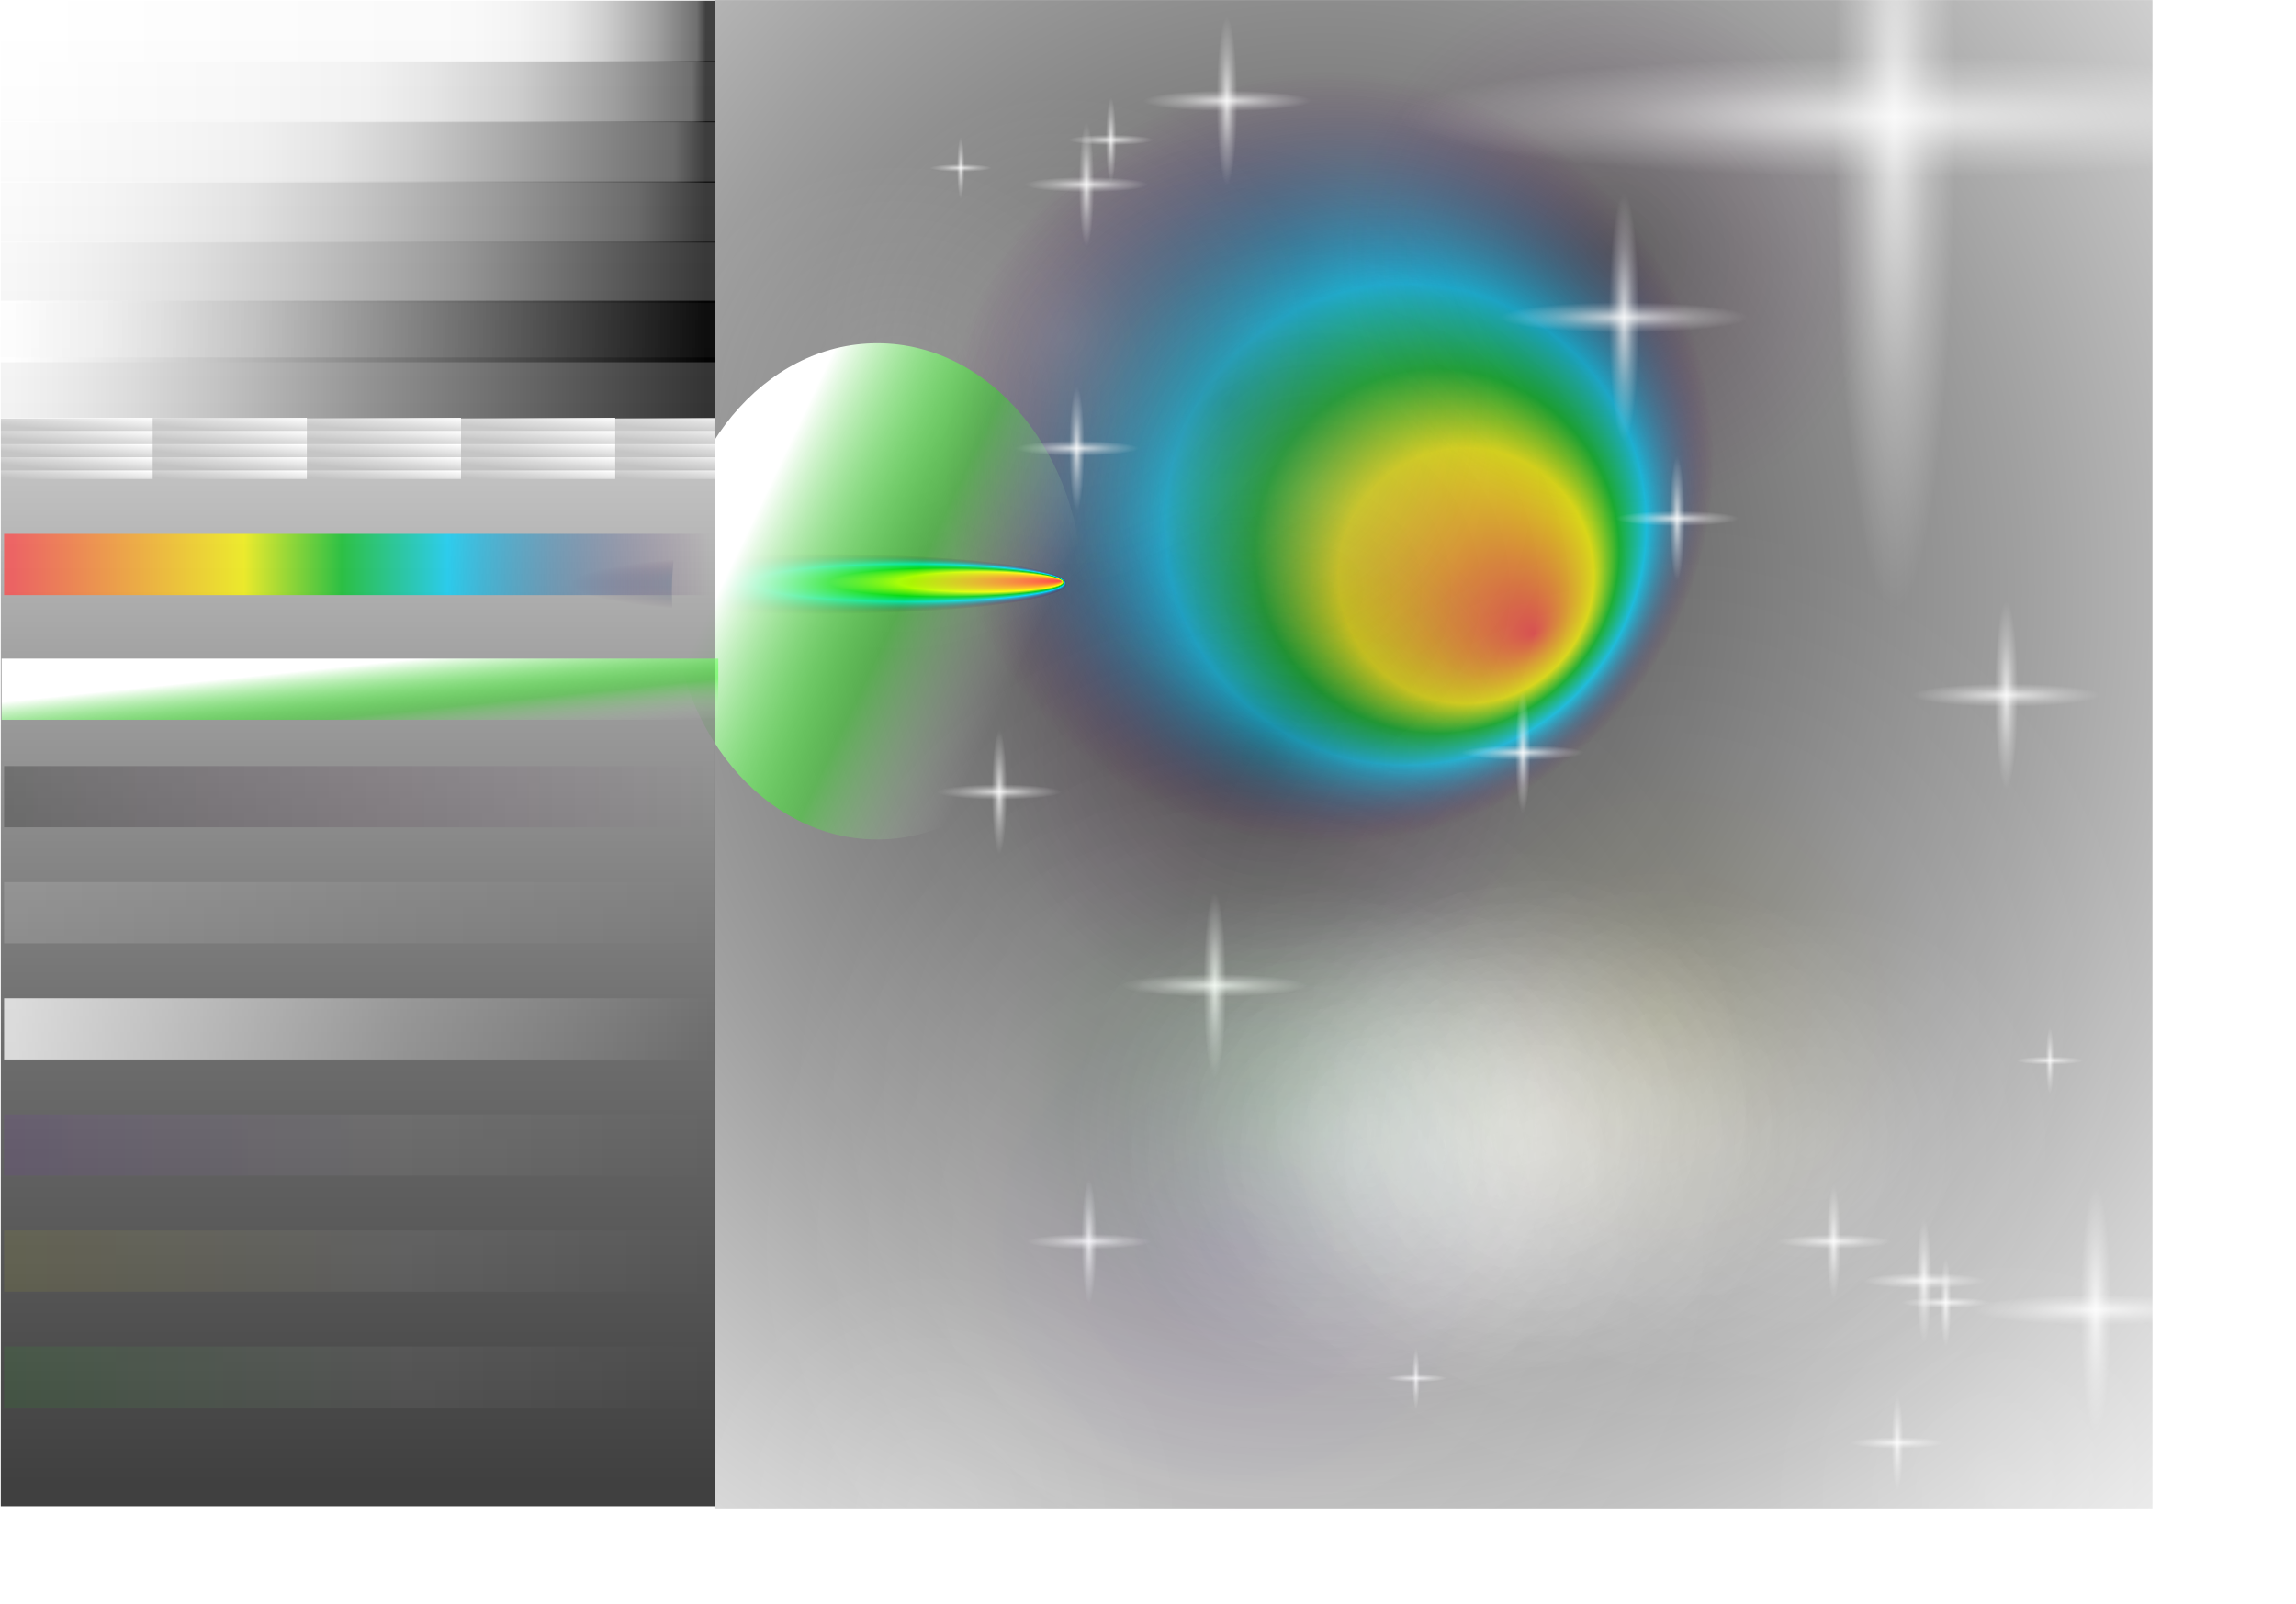
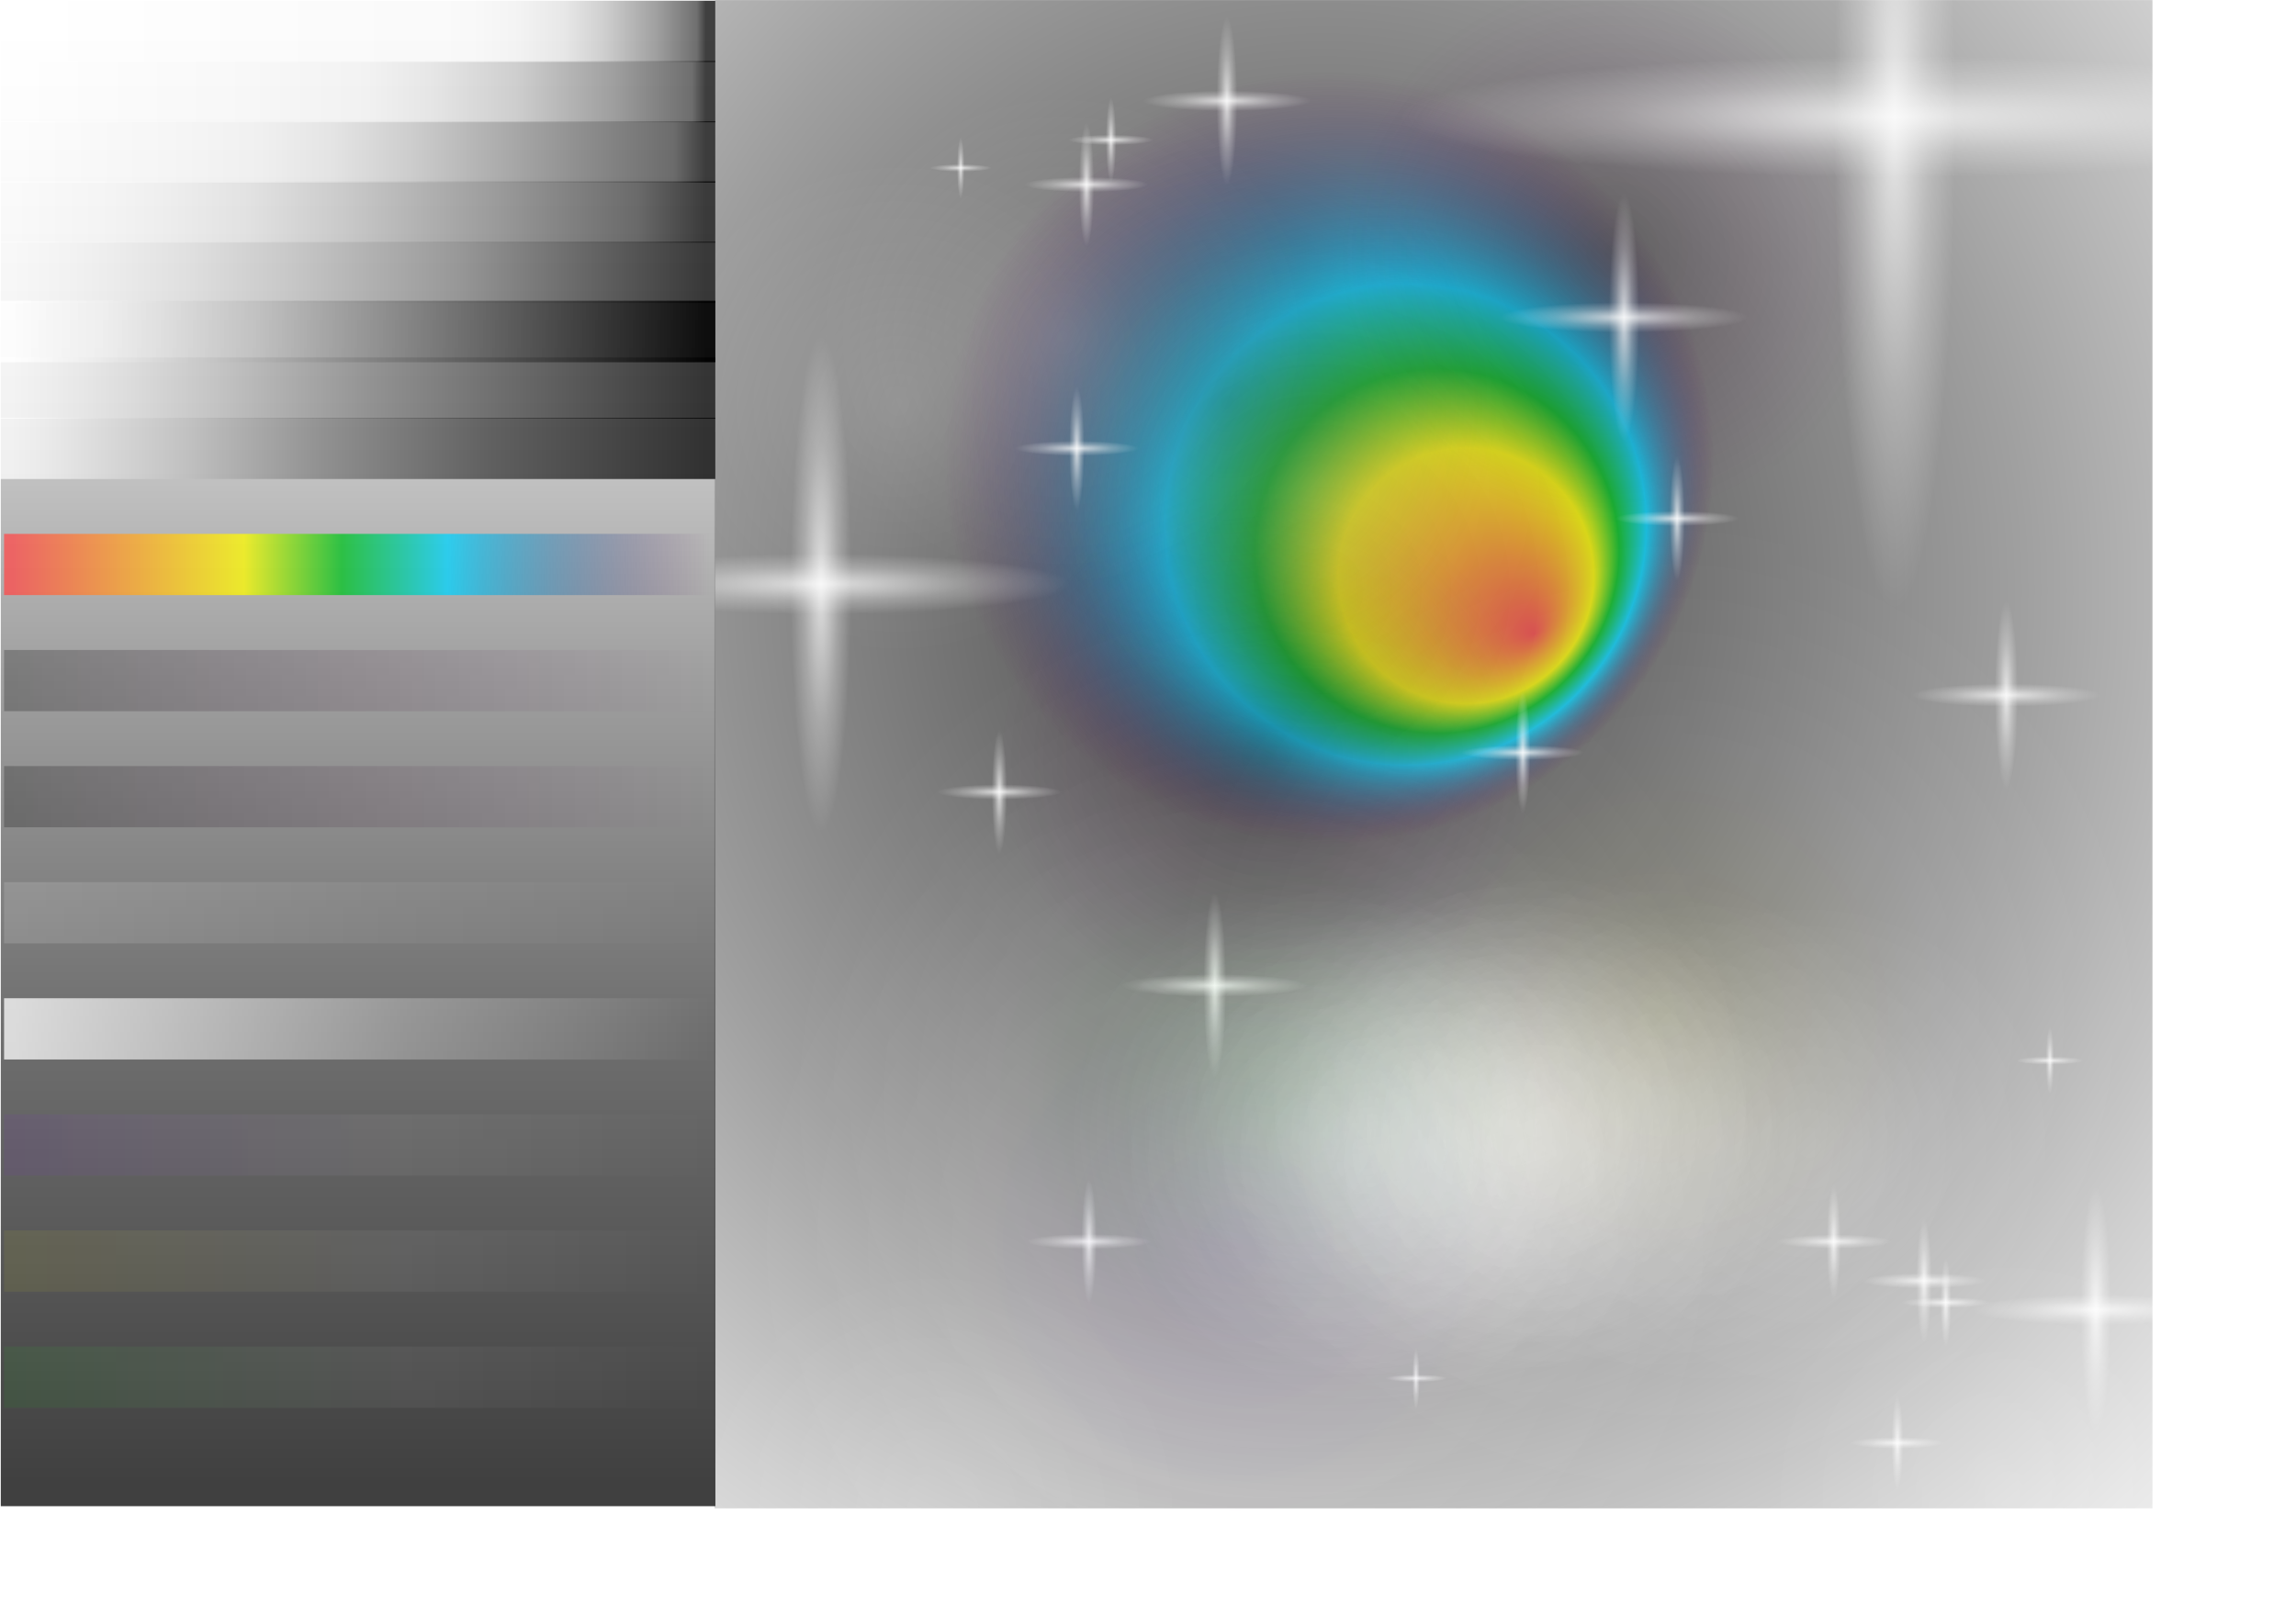
<svg xmlns="http://www.w3.org/2000/svg" xmlns:xlink="http://www.w3.org/1999/xlink" id="svg3624" width="1448.28pt" height="1011.89pt">
  <defs id="defs3626">
-     <linearGradient id="linearGradient2091">
-       <stop style="stop-color:#ffffff;stop-opacity:1;" offset="0" id="stop2092" />
-       <stop style="stop-color:#16ff00;stop-opacity:0.357;" offset="0.562" id="stop2093" />
-       <stop style="stop-color:#ffffff;stop-opacity:0;" offset="1" id="stop2094" />
-     </linearGradient>
    <linearGradient id="linearGradient1162">
      <stop style="stop-color:#00ff06;stop-opacity:0.086;" offset="0" id="stop1163" />
      <stop style="stop-color:#ffffff;stop-opacity:0.067;" offset="0.562" id="stop1164" />
      <stop style="stop-color:#ffffff;stop-opacity:0;" offset="1" id="stop1165" />
    </linearGradient>
    <linearGradient id="linearGradient1156">
      <stop style="stop-color:#fff400;stop-opacity:0.086;" offset="0" id="stop1157" />
      <stop style="stop-color:#ffffff;stop-opacity:0.067;" offset="0.562" id="stop1158" />
      <stop style="stop-color:#ffffff;stop-opacity:0;" offset="1" id="stop1159" />
    </linearGradient>
    <linearGradient id="linearGradient1150">
      <stop style="stop-color:#8200ff;stop-opacity:0.089;" offset="0" id="stop1151" />
      <stop style="stop-color:#ffffff;stop-opacity:0.067;" offset="0.562" id="stop1152" />
      <stop style="stop-color:#ffffff;stop-opacity:0;" offset="1" id="stop1153" />
    </linearGradient>
    <linearGradient id="linearGradient1083">
      <stop style="stop-color:#ffffff;stop-opacity:1;" offset="0" id="stop1084" />
      <stop style="stop-color:#ffffff;stop-opacity:0.356;" offset="0.562" id="stop1085" />
      <stop style="stop-color:#ffffff;stop-opacity:0;" offset="1" id="stop1086" />
    </linearGradient>
    <linearGradient id="linearGradient951">
      <stop style="stop-color:#ffffff;stop-opacity:0.185;" offset="0" id="stop952" />
      <stop style="stop-color:#ffffff;stop-opacity:0.068;" offset="0.562" id="stop955" />
      <stop style="stop-color:#ffffff;stop-opacity:0;" offset="1" id="stop954" />
    </linearGradient>
    <linearGradient id="linearGradient946">
      <stop style="stop-color:#000000;stop-opacity:0.306;" offset="0" id="stop947" />
      <stop style="stop-color:#290027;stop-opacity:0.149;" offset="0.523" id="stop948" />
      <stop style="stop-color:#52004f;stop-opacity:0;" offset="1" id="stop949" />
    </linearGradient>
    <linearGradient id="linearGradient931">
      <stop style="stop-color:#000000;stop-opacity:0.308;" offset="0" id="stop932" />
      <stop style="stop-color:#290027;stop-opacity:0.149;" offset="0.523" id="stop939" />
      <stop style="stop-color:#52004f;stop-opacity:0;" offset="1" id="stop936" />
    </linearGradient>
    <linearGradient id="linearGradient915">
      <stop style="stop-color:#ff4a4a;stop-opacity:1;" offset="0" id="stop916" />
      <stop style="stop-color:#fffc00;stop-opacity:1;" offset="0.331" id="stop924" />
      <stop style="stop-color:#00c420;stop-opacity:1;" offset="0.472" id="stop925" />
      <stop style="stop-color:#00d4ff;stop-opacity:1;" offset="0.624" id="stop926" />
      <stop style="stop-color:#52004f;stop-opacity:0;" offset="1" id="stop923" />
    </linearGradient>
    <linearGradient id="linearGradient902">
      <stop style="stop-color:#000000;stop-opacity:1;" offset="0" id="stop903" />
      <stop style="stop-color:#3f3f3f;stop-opacity:1;" offset="0.313" id="stop911" />
      <stop style="stop-color:#7f7f7f;stop-opacity:1;" offset="0.552" id="stop904" />
      <stop style="stop-color:#bfbfbf;stop-opacity:1;" offset="0.746" id="stop905" />
      <stop style="stop-color:#dfdfdf;stop-opacity:1;" offset="0.863" id="stop906" />
      <stop style="stop-color:#efefef;stop-opacity:1;" offset="0.921" id="stop907" />
      <stop style="stop-color:#f7f7f7;stop-opacity:1;" offset="0.954" id="stop908" />
      <stop style="stop-color:#fff;stop-opacity:1;" offset="1" id="stop909" />
    </linearGradient>
    <linearGradient id="linearGradient891">
      <stop style="stop-color:#000000;stop-opacity:1;" offset="0" id="stop892" />
      <stop style="stop-color:#3f3f3f;stop-opacity:1;" offset="0.013" id="stop893" />
      <stop style="stop-color:#7f7f7f;stop-opacity:1;" offset="0.07" id="stop894" />
      <stop style="stop-color:#bfbfbf;stop-opacity:1;" offset="0.147" id="stop895" />
      <stop style="stop-color:#dfdfdf;stop-opacity:1;" offset="0.203" id="stop896" />
      <stop style="stop-color:#efefef;stop-opacity:1;" offset="0.27" id="stop897" />
      <stop style="stop-color:#f7f7f7;stop-opacity:1;" offset="0.339" id="stop898" />
      <stop style="stop-color:#fff;stop-opacity:1;" offset="1" id="stop899" />
    </linearGradient>
    <linearGradient id="linearGradient880">
      <stop style="stop-color:#000000;stop-opacity:1;" offset="0" id="stop881" />
      <stop style="stop-color:#3f3f3f;stop-opacity:1;" offset="0.02" id="stop882" />
      <stop style="stop-color:#7f7f7f;stop-opacity:1;" offset="0.13" id="stop883" />
      <stop style="stop-color:#bfbfbf;stop-opacity:1;" offset="0.272" id="stop884" />
      <stop style="stop-color:#dfdfdf;stop-opacity:1;" offset="0.394" id="stop885" />
      <stop style="stop-color:#efefef;stop-opacity:1;" offset="0.489" id="stop886" />
      <stop style="stop-color:#f7f7f7;stop-opacity:1;" offset="0.663" id="stop887" />
      <stop style="stop-color:#fff;stop-opacity:1;" offset="1" id="stop888" />
    </linearGradient>
    <linearGradient id="linearGradient870">
      <stop style="stop-color:#000000;stop-opacity:1;" offset="0" id="stop871" />
      <stop style="stop-color:#7f7f7f;stop-opacity:1;" offset="0.486" id="stop872" />
      <stop style="stop-color:#bfbfbf;stop-opacity:1;" offset="0.701" id="stop873" />
      <stop style="stop-color:#dfdfdf;stop-opacity:1;" offset="0.824" id="stop874" />
      <stop style="stop-color:#efefef;stop-opacity:1;" offset="0.899" id="stop875" />
      <stop style="stop-color:#f7f7f7;stop-opacity:1;" offset="0.945" id="stop876" />
      <stop style="stop-color:#fff;stop-opacity:1;" offset="1" id="stop877" />
    </linearGradient>
    <linearGradient id="linearGradient859">
      <stop style="stop-color:#000000;stop-opacity:1;" offset="0" id="stop860" />
      <stop style="stop-color:#7f7f7f;stop-opacity:1;" offset="0.427" id="stop861" />
      <stop style="stop-color:#bfbfbf;stop-opacity:1;" offset="0.645" id="stop862" />
      <stop style="stop-color:#dfdfdf;stop-opacity:1;" offset="0.782" id="stop863" />
      <stop style="stop-color:#efefef;stop-opacity:1;" offset="0.864" id="stop864" />
      <stop style="stop-color:#f7f7f7;stop-opacity:1;" offset="0.935" id="stop865" />
      <stop style="stop-color:#fff;stop-opacity:1;" offset="1" id="stop866" />
    </linearGradient>
    <linearGradient id="linearGradient848">
      <stop style="stop-color:#000000;stop-opacity:1;" offset="0" id="stop849" />
      <stop style="stop-color:#3f3f3f;stop-opacity:1;" offset="0.046" id="stop850" />
      <stop style="stop-color:#7f7f7f;stop-opacity:1;" offset="0.232" id="stop851" />
      <stop style="stop-color:#bfbfbf;stop-opacity:1;" offset="0.419" id="stop852" />
      <stop style="stop-color:#dfdfdf;stop-opacity:1;" offset="0.537" id="stop853" />
      <stop style="stop-color:#efefef;stop-opacity:1;" offset="0.643" id="stop854" />
      <stop style="stop-color:#f7f7f7;stop-opacity:1;" offset="0.778" id="stop855" />
      <stop style="stop-color:#fff;stop-opacity:1;" offset="1" id="stop856" />
    </linearGradient>
    <linearGradient id="linearGradient837">
      <stop style="stop-color:#000000;stop-opacity:1;" offset="0" id="stop838" />
      <stop style="stop-color:#3f3f3f;stop-opacity:1;" offset="0.098" id="stop846" />
      <stop style="stop-color:#7f7f7f;stop-opacity:1;" offset="0.297" id="stop839" />
      <stop style="stop-color:#bfbfbf;stop-opacity:1;" offset="0.521" id="stop840" />
      <stop style="stop-color:#dfdfdf;stop-opacity:1;" offset="0.658" id="stop841" />
      <stop style="stop-color:#efefef;stop-opacity:1;" offset="0.776" id="stop842" />
      <stop style="stop-color:#f7f7f7;stop-opacity:1;" offset="0.858" id="stop843" />
      <stop style="stop-color:#fff;stop-opacity:1;" offset="1" id="stop844" />
    </linearGradient>
    <linearGradient id="linearGradient3628">
      <stop style="stop-color:#000000;stop-opacity:1;" offset="0" id="stop3629" />
      <stop style="stop-color:#7f7f7f;stop-opacity:1;" offset="0.356" id="stop3633" />
      <stop style="stop-color:#bfbfbf;stop-opacity:1;" offset="0.598" id="stop3634" />
      <stop style="stop-color:#dfdfdf;stop-opacity:1;" offset="0.746" id="stop3635" />
      <stop style="stop-color:#efefef;stop-opacity:1;" offset="0.848" id="stop3636" />
      <stop style="stop-color:#f7f7f7;stop-opacity:1;" offset="0.911" id="stop3637" />
      <stop style="stop-color:#fff;stop-opacity:1;" offset="1" id="stop3630" />
    </linearGradient>
    <linearGradient xlink:href="#linearGradient3628" id="linearGradient3631" x1="1" y1="0.013" x2="1" y2="0.984" />
    <linearGradient xlink:href="#linearGradient837" id="linearGradient845" x1="1" y1="0.013" x2="1" y2="0.984" />
    <linearGradient xlink:href="#linearGradient848" id="linearGradient857" x1="1" y1="0.013" x2="1" y2="0.984" />
    <linearGradient xlink:href="#linearGradient859" id="linearGradient867" x1="1" y1="0.013" x2="1" y2="0.984" />
    <linearGradient xlink:href="#linearGradient870" id="linearGradient878" x1="1" y1="0.013" x2="1" y2="0.984" />
    <linearGradient xlink:href="#linearGradient880" id="linearGradient889" x1="1" y1="0.013" x2="1" y2="0.984" />
    <linearGradient xlink:href="#linearGradient891" id="linearGradient900" x1="1" y1="0.013" x2="1" y2="0.984" />
    <linearGradient xlink:href="#linearGradient902" id="linearGradient910" x1="1" y1="0.013" x2="1" y2="0.984" />
    <radialGradient xlink:href="#linearGradient915" id="radialGradient914" cx="0.5" cy="0.5" r="0.5" fx="0.233" fy="0.727" />
    <radialGradient xlink:href="#linearGradient870" id="radialGradient928" cx="0.423" cy="0.391" r="1.001" fx="0.423" fy="0.391" />
    <radialGradient xlink:href="#linearGradient931" id="radialGradient930" cx="0.5" cy="0.5" r="0.5" fx="0.5" fy="0.5" />
    <radialGradient xlink:href="#linearGradient951" id="radialGradient945" cx="0.5" cy="0.5" r="0.5" fx="0.5" fy="0.5" />
    <linearGradient xlink:href="#linearGradient915" id="linearGradient950" x1="1" y1="0.013" x2="1" y2="0.984" />
    <radialGradient xlink:href="#linearGradient1083" id="radialGradient1087" cx="0.5" cy="0.5" r="0.5" fx="0.5" fy="0.5" />
    <radialGradient xlink:href="#linearGradient1150" id="radialGradient1154" cx="0.5" cy="0.5" r="0.5" fx="0.5" fy="0.5" />
    <radialGradient xlink:href="#linearGradient1156" id="radialGradient1160" cx="0.5" cy="0.5" r="0.5" fx="0.5" fy="0.5" />
    <radialGradient xlink:href="#linearGradient1162" id="radialGradient1166" cx="0.5" cy="0.5" r="0.5" fx="0.5" fy="0.5" />
-     <linearGradient xlink:href="#linearGradient2091" id="linearGradient1178" x1="0.4" y1="0.254" x2="1" y2="0.984" />
+     <linearGradient xlink:href="#linearGradient931" id="linearGradient1178" x1="1" y1="0.013" x2="1" y2="0.984" />
    <linearGradient xlink:href="#linearGradient946" id="linearGradient1180" x1="1" y1="0.013" x2="1" y2="0.984" />
    <linearGradient xlink:href="#linearGradient951" id="linearGradient1182" x1="1" y1="0.013" x2="1" y2="0.984" />
    <linearGradient xlink:href="#linearGradient1083" id="linearGradient1184" x1="1" y1="0.013" x2="1" y2="0.984" />
    <linearGradient xlink:href="#linearGradient1150" id="linearGradient1186" x1="1" y1="0.013" x2="1" y2="0.984" />
    <linearGradient xlink:href="#linearGradient1156" id="linearGradient1188" x1="1" y1="0.013" x2="1" y2="0.984" />
    <linearGradient xlink:href="#linearGradient1162" id="linearGradient1190" x1="1" y1="0.013" x2="1" y2="0.984" />
-     <radialGradient xlink:href="#linearGradient915" id="radialGradient2090" cx="0.494" cy="0.5" r="0.5" fx="0.982" fy="0.452" />
-     <linearGradient xlink:href="#linearGradient1083" id="linearGradient2096" x1="1" y1="0.013" x2="0.267" y2="0.813" />
-     <pattern patternUnits="userSpaceOnUse" width="602.807" height="51.507" patternTransform="matrix(0.215091,0,0,0.215091,-1.219238,351.4733)" id="pattern2097">
-       <rect style="fill:url(#linearGradient2096);fill-opacity:1;fill-rule:evenodd;stroke:none;stroke-width:1pt;" id="rect901" width="51.507" height="602.807" x="-51.507" y="-602.807" transform="matrix(5.948381e-18,-1,-1,-8.094348e-18,0,0)" />
-     </pattern>
-     <linearGradient xlink:href="#linearGradient2091" id="linearGradient2100" x1="0.317" y1="0.781" x2="0.673" y2="0.165" />
  </defs>
  <rect style="fill:url(#radialGradient928);fill-opacity:0.75;fill-rule:evenodd;stroke:none;stroke-width:1pt;" id="rect927" width="1209.463" height="1268.864" x="600.855" y="0.07" />
  <path style="fill:url(#radialGradient914);fill-opacity:0.75;fill-rule:evenodd;stroke:none;stroke-width:1pt;" id="path913" d="M 1615.194 827.234 A 319.584 319.584 0 1 0 976.026,827.234 A 319.584 319.584 0 1 0 1615.194 827.234 z" transform="matrix(-1.017983,0,0,1.017983,2436.012,-456.2267)" />
  <path style="fill:url(#radialGradient930);fill-opacity:0.75;fill-rule:evenodd;stroke:none;stroke-width:1pt;" id="path929" d="M 1331.449 1030.739 A 111.972 111.972 0 1 0 1107.505,1030.739 A 111.972 111.972 0 1 0 1331.449 1030.739 z" transform="matrix(2.041006,0,0,2.041006,-1456.583,-1765.356)" />
  <path style="fill:url(#radialGradient930);fill-opacity:0.75;fill-rule:evenodd;stroke:none;stroke-width:1pt;" id="path940" d="M 1331.449 1030.739 A 111.972 111.972 0 1 0 1107.505,1030.739 A 111.972 111.972 0 1 0 1331.449 1030.739 z" transform="matrix(2.041006,0,0,2.041006,-1423.638,-1466.223)" />
  <path style="fill:url(#radialGradient930);fill-opacity:0.75;fill-rule:evenodd;stroke:none;stroke-width:1pt;" id="path941" d="M 1331.449 1030.739 A 111.972 111.972 0 1 0 1107.505,1030.739 A 111.972 111.972 0 1 0 1331.449 1030.739 z" transform="matrix(2.041006,0,0,2.041006,-1133.638,-1891.223)" />
  <path style="fill:url(#radialGradient945);fill-opacity:0.75;fill-rule:evenodd;stroke:none;stroke-width:1pt;stroke-opacity:1;" id="path956" d="M 1324.402 999.982 A 155.473 155.473 0 1 0 1013.455,999.982 A 155.473 155.473 0 1 0 1324.402 999.982 z" transform="matrix(1.342593,0,0,1.342593,-174.4542,-401.6087)" />
  <path style="fill:url(#radialGradient945);fill-opacity:0.75;fill-rule:evenodd;stroke:none;stroke-width:1pt;stroke-opacity:1;" id="path957" d="M 1324.402 999.982 A 155.473 155.473 0 1 0 1013.455,999.982 A 155.473 155.473 0 1 0 1324.402 999.982 z" transform="matrix(1.342593,0,0,1.342593,-257.9491,-395.8505)" />
  <path style="fill:url(#radialGradient945);fill-opacity:0.75;fill-rule:evenodd;stroke:none;stroke-width:1pt;stroke-opacity:1;" id="path958" d="M 1324.402 999.982 A 155.473 155.473 0 1 0 1013.455,999.982 A 155.473 155.473 0 1 0 1324.402 999.982 z" transform="matrix(1.342593,0,0,1.342593,-278.103,-395.8505)" />
  <path style="fill:url(#radialGradient945);fill-opacity:0.75;fill-rule:evenodd;stroke:none;stroke-width:1pt;stroke-opacity:1;" id="path959" d="M 1324.402 999.982 A 155.473 155.473 0 1 0 1013.455,999.982 A 155.473 155.473 0 1 0 1324.402 999.982 z" transform="matrix(1.342593,0,0,1.342593,-298.257,-390.0922)" />
  <path style="fill:url(#radialGradient945);fill-opacity:0.75;fill-rule:evenodd;stroke:none;stroke-width:1pt;stroke-opacity:1;" id="path960" d="M 1324.402 999.982 A 155.473 155.473 0 1 0 1013.455,999.982 A 155.473 155.473 0 1 0 1324.402 999.982 z" transform="matrix(1.342593,0,0,1.342593,-355.8396,-381.4548)" />
  <path style="fill:url(#radialGradient945);fill-opacity:0.75;fill-rule:evenodd;stroke:none;stroke-width:1pt;stroke-opacity:1;" id="path961" d="M 1324.402 999.982 A 155.473 155.473 0 1 0 1013.455,999.982 A 155.473 155.473 0 1 0 1324.402 999.982 z" transform="matrix(1.342593,0,0,1.342593,-422.0597,-390.0922)" />
  <path style="fill:url(#radialGradient945);fill-opacity:0.75;fill-rule:evenodd;stroke:none;stroke-width:1pt;stroke-opacity:1;" id="path962" d="M 1324.402 999.982 A 155.473 155.473 0 1 0 1013.455,999.982 A 155.473 155.473 0 1 0 1324.402 999.982 z" transform="matrix(1.342593,0,0,1.342593,-462.3676,-392.9713)" />
  <path style="fill:url(#radialGradient945);fill-opacity:0.75;fill-rule:evenodd;stroke:none;stroke-width:1pt;stroke-opacity:1;" id="path963" d="M 1324.402 999.982 A 155.473 155.473 0 1 0 1013.455,999.982 A 155.473 155.473 0 1 0 1324.402 999.982 z" transform="matrix(1.342593,0,0,1.342593,-468.1259,-384.3339)" />
  <path style="fill:url(#radialGradient945);fill-opacity:0.75;fill-rule:evenodd;stroke:none;stroke-width:1pt;stroke-opacity:1;" id="path964" d="M 1324.402 999.982 A 155.473 155.473 0 1 0 1013.455,999.982 A 155.473 155.473 0 1 0 1324.402 999.982 z" transform="matrix(1.342593,0,0,1.342593,-419.1806,-364.18)" />
  <path style="fill:url(#radialGradient945);fill-opacity:0.75;fill-rule:evenodd;stroke:none;stroke-width:1pt;stroke-opacity:1;" id="path965" d="M 1324.402 999.982 A 155.473 155.473 0 1 0 1013.455,999.982 A 155.473 155.473 0 1 0 1324.402 999.982 z" transform="matrix(1.342593,0,0,1.342593,-370.2353,-369.9383)" />
  <path style="fill:url(#radialGradient945);fill-opacity:0.75;fill-rule:evenodd;stroke:none;stroke-width:1pt;stroke-opacity:1;" id="path966" d="M 1324.402 999.982 A 155.473 155.473 0 1 0 1013.455,999.982 A 155.473 155.473 0 1 0 1324.402 999.982 z" transform="matrix(1.342593,0,0,1.342593,-275.2239,-369.9383)" />
  <path style="fill:url(#radialGradient945);fill-opacity:0.75;fill-rule:evenodd;stroke:none;stroke-width:1pt;stroke-opacity:1;" id="path967" d="M 1324.402 999.982 A 155.473 155.473 0 1 0 1013.455,999.982 A 155.473 155.473 0 1 0 1324.402 999.982 z" transform="matrix(1.342593,0,0,1.342593,-47.77232,-378.5757)" />
  <path style="fill:url(#radialGradient945);fill-opacity:0.75;fill-rule:evenodd;stroke:none;stroke-width:1pt;stroke-opacity:1;" id="path968" d="M 1324.402 999.982 A 155.473 155.473 0 1 0 1013.455,999.982 A 155.473 155.473 0 1 0 1324.402 999.982 z" transform="matrix(1.342593,0,0,1.342593,-131.2672,-381.4548)" />
  <path style="fill:url(#radialGradient945);fill-opacity:0.75;fill-rule:evenodd;stroke:none;stroke-width:1pt;stroke-opacity:1;" id="path969" d="M 1324.402 999.982 A 155.473 155.473 0 1 0 1013.455,999.982 A 155.473 155.473 0 1 0 1324.402 999.982 z" transform="matrix(1.342593,0,0,1.342593,-299.4846,-418.8817)" />
  <path style="fill:url(#radialGradient945);fill-opacity:0.75;fill-rule:evenodd;stroke:none;stroke-width:1pt;stroke-opacity:1;" id="path1077" d="M 1324.402 999.982 A 155.473 155.473 0 1 0 1013.455,999.982 A 155.473 155.473 0 1 0 1324.402 999.982 z" transform="matrix(1.342593,0,0,1.342593,-466.4247,-929.4491)" />
  <path style="fill:url(#radialGradient945);fill-opacity:0.75;fill-rule:evenodd;stroke:none;stroke-width:1pt;stroke-opacity:1;" id="path1078" d="M 1324.402 999.982 A 155.473 155.473 0 1 0 1013.455,999.982 A 155.473 155.473 0 1 0 1324.402 999.982 z" transform="matrix(1.342593,0,0,1.342593,-676.1178,-1059.744)" />
  <path style="fill:url(#radialGradient945);fill-opacity:0.75;fill-rule:evenodd;stroke:none;stroke-width:1pt;stroke-opacity:1;" id="path1079" d="M 1324.402 999.982 A 155.473 155.473 0 1 0 1013.455,999.982 A 155.473 155.473 0 1 0 1324.402 999.982 z" transform="matrix(1.342593,0,0,1.342593,-814.5559,-1002.740)" />
  <path style="fill:url(#radialGradient945);fill-opacity:0.75;fill-rule:evenodd;stroke:none;stroke-width:1pt;stroke-opacity:1;" id="path1080" d="M 1324.402 999.982 A 155.473 155.473 0 1 0 1013.455,999.982 A 155.473 155.473 0 1 0 1324.402 999.982 z" transform="matrix(1.342593,0,0,1.342593,119.9015,-84.56923)" />
  <path style="fill:url(#radialGradient945);fill-opacity:0.75;fill-rule:evenodd;stroke:none;stroke-width:1pt;stroke-opacity:1;" id="path1081" d="M 1324.402 999.982 A 155.473 155.473 0 1 0 1013.455,999.982 A 155.473 155.473 0 1 0 1324.402 999.982 z" transform="matrix(1.342593,0,0,1.342593,-781.9822,-68.28239)" />
  <path style="fill:url(#radialGradient1087);fill-opacity:0.75;fill-rule:evenodd;stroke:none;stroke-width:1pt;stroke-opacity:1;" id="path1082" d="M 1324.402 999.982 A 155.473 155.473 0 1 0 1013.455,999.982 A 155.473 155.473 0 1 0 1324.402 999.982 z" transform="matrix(0.671296,0,0,8.204100e-2,581.2272,184.9735)" />
  <path style="fill:url(#radialGradient1087);fill-opacity:0.75;fill-rule:evenodd;stroke:none;stroke-width:1pt;stroke-opacity:1;" id="path1088" d="M 1324.402 999.982 A 155.473 155.473 0 1 0 1013.455,999.982 A 155.473 155.473 0 1 0 1324.402 999.982 z" transform="matrix(4.110370e-17,0.671296,-8.204100e-2,5.023395e-18,1447.964,-517.6845)" />
  <g id="g1134" transform="matrix(0.494011,0,0,0.494011,667.7442,314.7555)">
    <path style="fill:url(#radialGradient1087);fill-opacity:0.75;fill-rule:evenodd;stroke:none;stroke-width:1pt;stroke-opacity:1;" id="path1089" d="M 1324.402 999.982 A 155.473 155.473 0 1 0 1013.455,999.982 A 155.473 155.473 0 1 0 1324.402 999.982 z" transform="matrix(0.671296,0,0,8.204100e-2,456.2272,562.4735)" />
    <path style="fill:url(#radialGradient1087);fill-opacity:0.75;fill-rule:evenodd;stroke:none;stroke-width:1pt;stroke-opacity:1;" id="path1090" d="M 1324.402 999.982 A 155.473 155.473 0 1 0 1013.455,999.982 A 155.473 155.473 0 1 0 1324.402 999.982 z" transform="matrix(4.110370e-17,0.671296,-8.204100e-2,5.023395e-18,1322.964,-140.1845)" />
  </g>
  <g id="g1140" transform="matrix(0.928138,0,0,0.928138,692.1255,75.05942)">
    <path style="fill:url(#radialGradient1087);fill-opacity:0.75;fill-rule:evenodd;stroke:none;stroke-width:1pt;stroke-opacity:1;" id="path1091" d="M 1324.402 999.982 A 155.473 155.473 0 1 0 1013.455,999.982 A 155.473 155.473 0 1 0 1324.402 999.982 z" transform="matrix(0.335648,0,0,4.102050e-2,523.5757,1003.493)" />
    <path style="fill:url(#radialGradient1087);fill-opacity:0.75;fill-rule:evenodd;stroke:none;stroke-width:1pt;stroke-opacity:1;" id="path1092" d="M 1324.402 999.982 A 155.473 155.473 0 1 0 1013.455,999.982 A 155.473 155.473 0 1 0 1324.402 999.982 z" transform="matrix(2.055185e-17,0.335648,-4.102050e-2,2.511697e-18,956.9441,652.164)" />
  </g>
  <g id="g1095" transform="matrix(0.712552,0,0,0.712552,859.1871,529.6833)">
    <path style="fill:url(#radialGradient1087);fill-opacity:0.75;fill-rule:evenodd;stroke:none;stroke-width:1pt;stroke-opacity:1;" id="path1093" d="M 1324.402 999.982 A 155.473 155.473 0 1 0 1013.455,999.982 A 155.473 155.473 0 1 0 1324.402 999.982 z" transform="matrix(0.335648,0,0,4.102050e-2,698.5757,753.493)" />
    <path style="fill:url(#radialGradient1087);fill-opacity:0.75;fill-rule:evenodd;stroke:none;stroke-width:1pt;stroke-opacity:1;" id="path1094" d="M 1324.402 999.982 A 155.473 155.473 0 1 0 1013.455,999.982 A 155.473 155.473 0 1 0 1324.402 999.982 z" transform="matrix(2.055185e-17,0.335648,-4.102050e-2,2.511697e-18,1131.944,402.164)" />
  </g>
  <g id="g1098" transform="translate(319.6292,-358.3105)">
    <path style="fill:url(#radialGradient1087);fill-opacity:0.75;fill-rule:evenodd;stroke:none;stroke-width:1pt;stroke-opacity:1;" id="path1099" d="M 1324.402 999.982 A 155.473 155.473 0 1 0 1013.455,999.982 A 155.473 155.473 0 1 0 1324.402 999.982 z" transform="matrix(0.335648,0,0,4.102050e-2,698.5757,753.493)" />
    <path style="fill:url(#radialGradient1087);fill-opacity:0.75;fill-rule:evenodd;stroke:none;stroke-width:1pt;stroke-opacity:1;" id="path1100" d="M 1324.402 999.982 A 155.473 155.473 0 1 0 1013.455,999.982 A 155.473 155.473 0 1 0 1324.402 999.982 z" transform="matrix(2.055185e-17,0.335648,-4.102050e-2,2.511697e-18,1131.944,402.164)" />
  </g>
  <g id="g1101" transform="translate(-250.4102,-128.2589)">
    <path style="fill:url(#radialGradient1087);fill-opacity:0.75;fill-rule:evenodd;stroke:none;stroke-width:1pt;stroke-opacity:1;" id="path1102" d="M 1324.402 999.982 A 155.473 155.473 0 1 0 1013.455,999.982 A 155.473 155.473 0 1 0 1324.402 999.982 z" transform="matrix(0.335648,0,0,4.102050e-2,698.5757,753.493)" />
    <path style="fill:url(#radialGradient1087);fill-opacity:0.75;fill-rule:evenodd;stroke:none;stroke-width:1pt;stroke-opacity:1;" id="path1103" d="M 1324.402 999.982 A 155.473 155.473 0 1 0 1013.455,999.982 A 155.473 155.473 0 1 0 1324.402 999.982 z" transform="matrix(2.055185e-17,0.335648,-4.102050e-2,2.511697e-18,1131.944,402.164)" />
  </g>
  <g id="g1104" transform="translate(-185.2628,-417.3503)">
    <path style="fill:url(#radialGradient1087);fill-opacity:0.75;fill-rule:evenodd;stroke:none;stroke-width:1pt;stroke-opacity:1;" id="path1105" d="M 1324.402 999.982 A 155.473 155.473 0 1 0 1013.455,999.982 A 155.473 155.473 0 1 0 1324.402 999.982 z" transform="matrix(0.335648,0,0,4.102050e-2,698.5757,753.493)" />
    <path style="fill:url(#radialGradient1087);fill-opacity:0.75;fill-rule:evenodd;stroke:none;stroke-width:1pt;stroke-opacity:1;" id="path1106" d="M 1324.402 999.982 A 155.473 155.473 0 1 0 1013.455,999.982 A 155.473 155.473 0 1 0 1324.402 999.982 z" transform="matrix(2.055185e-17,0.335648,-4.102050e-2,2.511697e-18,1131.944,402.164)" />
  </g>
  <g id="g1107" transform="translate(-177.1194,-639.2585)">
    <path style="fill:url(#radialGradient1087);fill-opacity:0.75;fill-rule:evenodd;stroke:none;stroke-width:1pt;stroke-opacity:1;" id="path1108" d="M 1324.402 999.982 A 155.473 155.473 0 1 0 1013.455,999.982 A 155.473 155.473 0 1 0 1324.402 999.982 z" transform="matrix(0.335648,0,0,4.102050e-2,698.5757,753.493)" />
    <path style="fill:url(#radialGradient1087);fill-opacity:0.75;fill-rule:evenodd;stroke:none;stroke-width:1pt;stroke-opacity:1;" id="path1109" d="M 1324.402 999.982 A 155.473 155.473 0 1 0 1013.455,999.982 A 155.473 155.473 0 1 0 1324.402 999.982 z" transform="matrix(2.055185e-17,0.335648,-4.102050e-2,2.511697e-18,1131.944,402.164)" />
  </g>
  <g id="g1110" transform="matrix(0.688598,0,0,0.688598,183.192,-429.392)">
    <path style="fill:url(#radialGradient1087);fill-opacity:0.75;fill-rule:evenodd;stroke:none;stroke-width:1pt;stroke-opacity:1;" id="path1111" d="M 1324.402 999.982 A 155.473 155.473 0 1 0 1013.455,999.982 A 155.473 155.473 0 1 0 1324.402 999.982 z" transform="matrix(0.335648,0,0,4.102050e-2,698.5757,753.493)" />
    <path style="fill:url(#radialGradient1087);fill-opacity:0.75;fill-rule:evenodd;stroke:none;stroke-width:1pt;stroke-opacity:1;" id="path1112" d="M 1324.402 999.982 A 155.473 155.473 0 1 0 1013.455,999.982 A 155.473 155.473 0 1 0 1324.402 999.982 z" transform="matrix(2.055185e-17,0.335648,-4.102050e-2,2.511697e-18,1131.944,402.164)" />
  </g>
  <g id="g1113" transform="matrix(1.35931,0,0,1.35931,-451.0124,-995.1617)">
    <path style="fill:url(#radialGradient1087);fill-opacity:0.75;fill-rule:evenodd;stroke:none;stroke-width:1pt;stroke-opacity:1;" id="path1114" d="M 1324.402 999.982 A 155.473 155.473 0 1 0 1013.455,999.982 A 155.473 155.473 0 1 0 1324.402 999.982 z" transform="matrix(0.335648,0,0,4.102050e-2,698.5757,753.493)" />
    <path style="fill:url(#radialGradient1087);fill-opacity:0.75;fill-rule:evenodd;stroke:none;stroke-width:1pt;stroke-opacity:1;" id="path1115" d="M 1324.402 999.982 A 155.473 155.473 0 1 0 1013.455,999.982 A 155.473 155.473 0 1 0 1324.402 999.982 z" transform="matrix(2.055185e-17,0.335648,-4.102050e-2,2.511697e-18,1131.944,402.164)" />
  </g>
  <g id="g1116" transform="matrix(8,0,0,8,-7133.940,-6257.850)">
    <path style="fill:url(#radialGradient1087);fill-opacity:0.75;fill-rule:evenodd;stroke:none;stroke-width:1pt;stroke-opacity:1;" id="path1117" d="M 1324.402 999.982 A 155.473 155.473 0 1 0 1013.455,999.982 A 155.473 155.473 0 1 0 1324.402 999.982 z" transform="matrix(0.335648,0,0,4.102050e-2,698.5757,753.493)" />
    <path style="fill:url(#radialGradient1087);fill-opacity:0.75;fill-rule:evenodd;stroke:none;stroke-width:1pt;stroke-opacity:1;" id="path1118" d="M 1324.402 999.982 A 155.473 155.473 0 1 0 1013.455,999.982 A 155.473 155.473 0 1 0 1324.402 999.982 z" transform="matrix(2.055185e-17,0.335648,-4.102050e-2,2.511697e-18,1131.944,402.164)" />
  </g>
  <g id="g1119" transform="matrix(1.52092,0,0,1.52092,28.21147,-623.578)">
    <path style="fill:url(#radialGradient1087);fill-opacity:0.75;fill-rule:evenodd;stroke:none;stroke-width:1pt;stroke-opacity:1;" id="path1120" d="M 1324.402 999.982 A 155.473 155.473 0 1 0 1013.455,999.982 A 155.473 155.473 0 1 0 1324.402 999.982 z" transform="matrix(0.335648,0,0,4.102050e-2,698.5757,753.493)" />
    <path style="fill:url(#radialGradient1087);fill-opacity:0.75;fill-rule:evenodd;stroke:none;stroke-width:1pt;stroke-opacity:1;" id="path1121" d="M 1324.402 999.982 A 155.473 155.473 0 1 0 1013.455,999.982 A 155.473 155.473 0 1 0 1324.402 999.982 z" transform="matrix(2.055185e-17,0.335648,-4.102050e-2,2.511697e-18,1131.944,402.164)" />
  </g>
  <g id="g1122" transform="matrix(0.544874,0,0,0.544874,1129.651,459.3176)">
    <path style="fill:url(#radialGradient1087);fill-opacity:0.75;fill-rule:evenodd;stroke:none;stroke-width:1pt;stroke-opacity:1;" id="path1123" d="M 1324.402 999.982 A 155.473 155.473 0 1 0 1013.455,999.982 A 155.473 155.473 0 1 0 1324.402 999.982 z" transform="matrix(0.335648,0,0,4.102050e-2,698.5757,753.493)" />
    <path style="fill:url(#radialGradient1087);fill-opacity:0.75;fill-rule:evenodd;stroke:none;stroke-width:1pt;stroke-opacity:1;" id="path1124" d="M 1324.402 999.982 A 155.473 155.473 0 1 0 1013.455,999.982 A 155.473 155.473 0 1 0 1324.402 999.982 z" transform="matrix(2.055185e-17,0.335648,-4.102050e-2,2.511697e-18,1131.944,402.164)" />
  </g>
  <g id="g1125" transform="matrix(0.76046,0,0,0.76046,766.207,609.7001)">
    <path style="fill:url(#radialGradient1087);fill-opacity:0.75;fill-rule:evenodd;stroke:none;stroke-width:1pt;stroke-opacity:1;" id="path1126" d="M 1324.402 999.982 A 155.473 155.473 0 1 0 1013.455,999.982 A 155.473 155.473 0 1 0 1324.402 999.982 z" transform="matrix(0.335648,0,0,4.102050e-2,698.5757,753.493)" />
    <path style="fill:url(#radialGradient1087);fill-opacity:0.75;fill-rule:evenodd;stroke:none;stroke-width:1pt;stroke-opacity:1;" id="path1127" d="M 1324.402 999.982 A 155.473 155.473 0 1 0 1013.455,999.982 A 155.473 155.473 0 1 0 1324.402 999.982 z" transform="matrix(2.055185e-17,0.335648,-4.102050e-2,2.511697e-18,1131.944,402.164)" />
  </g>
  <g id="g1128" transform="matrix(2,0,0,2,-419.1656,-487.0984)">
    <path style="fill:url(#radialGradient1087);fill-opacity:0.75;fill-rule:evenodd;stroke:none;stroke-width:1pt;stroke-opacity:1;" id="path1129" d="M 1324.402 999.982 A 155.473 155.473 0 1 0 1013.455,999.982 A 155.473 155.473 0 1 0 1324.402 999.982 z" transform="matrix(0.335648,0,0,4.102050e-2,698.5757,753.493)" />
    <path style="fill:url(#radialGradient1087);fill-opacity:0.75;fill-rule:evenodd;stroke:none;stroke-width:1pt;stroke-opacity:1;" id="path1130" d="M 1324.402 999.982 A 155.473 155.473 0 1 0 1013.455,999.982 A 155.473 155.473 0 1 0 1324.402 999.982 z" transform="matrix(2.055185e-17,0.335648,-4.102050e-2,2.511697e-18,1131.944,402.164)" />
  </g>
  <g id="g1131" transform="translate(527.2865,282.9838)">
    <path style="fill:url(#radialGradient1087);fill-opacity:0.75;fill-rule:evenodd;stroke:none;stroke-width:1pt;stroke-opacity:1;" id="path1132" d="M 1324.402 999.982 A 155.473 155.473 0 1 0 1013.455,999.982 A 155.473 155.473 0 1 0 1324.402 999.982 z" transform="matrix(0.335648,0,0,4.102050e-2,698.5757,753.493)" />
    <path style="fill:url(#radialGradient1087);fill-opacity:0.75;fill-rule:evenodd;stroke:none;stroke-width:1pt;stroke-opacity:1;" id="path1133" d="M 1324.402 999.982 A 155.473 155.473 0 1 0 1013.455,999.982 A 155.473 155.473 0 1 0 1324.402 999.982 z" transform="matrix(2.055185e-17,0.335648,-4.102050e-2,2.511697e-18,1131.944,402.164)" />
  </g>
  <g id="g1137" transform="matrix(1.496966,0,0,1.496966,-611.3785,-360.2435)">
    <path style="fill:url(#radialGradient1087);fill-opacity:0.75;fill-rule:evenodd;stroke:none;stroke-width:1pt;stroke-opacity:1;" id="path1138" d="M 1324.402 999.982 A 155.473 155.473 0 1 0 1013.455,999.982 A 155.473 155.473 0 1 0 1324.402 999.982 z" transform="matrix(0.335648,0,0,4.102050e-2,698.5757,753.493)" />
    <path style="fill:url(#radialGradient1087);fill-opacity:0.75;fill-rule:evenodd;stroke:none;stroke-width:1pt;stroke-opacity:1;" id="path1139" d="M 1324.402 999.982 A 155.473 155.473 0 1 0 1013.455,999.982 A 155.473 155.473 0 1 0 1324.402 999.982 z" transform="matrix(2.055185e-17,0.335648,-4.102050e-2,2.511697e-18,1131.944,402.164)" />
  </g>
  <g id="g1143">
    <path style="fill:url(#radialGradient1087);fill-opacity:0.75;fill-rule:evenodd;stroke:none;stroke-width:1pt;stroke-opacity:1;" id="path1144" d="M 1324.402 999.982 A 155.473 155.473 0 1 0 1013.455,999.982 A 155.473 155.473 0 1 0 1324.402 999.982 z" transform="matrix(0.335648,0,0,4.102050e-2,523.5757,1003.493)" />
    <path style="fill:url(#radialGradient1087);fill-opacity:0.75;fill-rule:evenodd;stroke:none;stroke-width:1pt;stroke-opacity:1;" id="path1145" d="M 1324.402 999.982 A 155.473 155.473 0 1 0 1013.455,999.982 A 155.473 155.473 0 1 0 1324.402 999.982 z" transform="matrix(2.055185e-17,0.335648,-4.102050e-2,2.511697e-18,956.9441,652.164)" />
  </g>
  <g id="g1146" transform="matrix(0.5,0,0,0.5,732.9621,637.2562)">
    <path style="fill:url(#radialGradient1087);fill-opacity:0.75;fill-rule:evenodd;stroke:none;stroke-width:1pt;stroke-opacity:1;" id="path1147" d="M 1324.402 999.982 A 155.473 155.473 0 1 0 1013.455,999.982 A 155.473 155.473 0 1 0 1324.402 999.982 z" transform="matrix(0.335648,0,0,4.102050e-2,523.5757,1003.493)" />
    <path style="fill:url(#radialGradient1087);fill-opacity:0.75;fill-rule:evenodd;stroke:none;stroke-width:1pt;stroke-opacity:1;" id="path1148" d="M 1324.402 999.982 A 155.473 155.473 0 1 0 1013.455,999.982 A 155.473 155.473 0 1 0 1324.402 999.982 z" transform="matrix(2.055185e-17,0.335648,-4.102050e-2,2.511697e-18,956.9441,652.164)" />
  </g>
  <path style="fill:url(#radialGradient1154);fill-opacity:0.75;fill-rule:evenodd;stroke:none;stroke-width:1pt;stroke-opacity:1;" id="path1149" d="M 1324.402 999.982 A 155.473 155.473 0 1 0 1013.455,999.982 A 155.473 155.473 0 1 0 1324.402 999.982 z" transform="matrix(2.685186,0,0,2.685186,-2100.238,-1638.570)" />
  <path style="fill:url(#radialGradient1160);fill-opacity:0.75;fill-rule:evenodd;stroke:none;stroke-width:1pt;stroke-opacity:1;" id="path1155" d="M 1324.402 999.982 A 155.473 155.473 0 1 0 1013.455,999.982 A 155.473 155.473 0 1 0 1324.402 999.982 z" transform="matrix(2.685186,0,0,2.685186,-1739.927,-1831.425)" />
  <path style="fill:url(#radialGradient1166);fill-opacity:0.75;fill-rule:evenodd;stroke:none;stroke-width:1pt;stroke-opacity:1;" id="path1161" d="M 1324.402 999.982 A 155.473 155.473 0 1 0 1013.455,999.982 A 155.473 155.473 0 1 0 1324.402 999.982 z" transform="matrix(2.685186,0,0,2.685186,-2072.534,-1761.290)" />
  <g id="g1170" transform="matrix(4,0,0,4,-3673.182,-2686.796)">
-     <path style="fill:url(#radialGradient2090);fill-opacity:1.0;fill-rule:evenodd;stroke:none;stroke-width:1pt;stroke-opacity:1;" id="path1171" d="M 1324.402 999.982 A 155.473 155.473 0 1 0 1013.455,999.982 A 155.473 155.473 0 1 0 1324.402 999.982 z" transform="matrix(0.335648,0,0,4.102050e-2,698.5757,753.493)" />
-     <path style="fill:url(#linearGradient2100);fill-opacity:1.0;fill-rule:evenodd;stroke:none;stroke-width:1pt;stroke-opacity:1;" id="path1172" d="M 1324.402 999.982 A 155.473 155.473 0 1 0 1013.455,999.982 A 155.473 155.473 0 1 0 1324.402 999.982 z" transform="matrix(1.391735e-16,0.335648,-0.277784,2.511697e-18,1380.539,403.7249)" />
+     <path style="fill:url(#radialGradient1087);fill-opacity:0.75;fill-rule:evenodd;stroke:none;stroke-width:1pt;stroke-opacity:1;" id="path1171" d="M 1324.402 999.982 A 155.473 155.473 0 1 0 1013.455,999.982 A 155.473 155.473 0 1 0 1324.402 999.982 z" transform="matrix(0.335648,0,0,4.102050e-2,698.5757,753.493)" />
+     <path style="fill:url(#radialGradient1087);fill-opacity:0.75;fill-rule:evenodd;stroke:none;stroke-width:1pt;stroke-opacity:1;" id="path1172" d="M 1324.402 999.982 A 155.473 155.473 0 1 0 1013.455,999.982 A 155.473 155.473 0 1 0 1324.402 999.982 z" transform="matrix(2.055185e-17,0.335648,-4.102050e-2,2.511697e-18,1131.944,402.164)" />
  </g>
  <g id="g1173" transform="matrix(0.5,0,0,0.5,262.5523,-256.0023)">
    <path style="fill:url(#radialGradient1087);fill-opacity:0.75;fill-rule:evenodd;stroke:none;stroke-width:1pt;stroke-opacity:1;" id="path1174" d="M 1324.402 999.982 A 155.473 155.473 0 1 0 1013.455,999.982 A 155.473 155.473 0 1 0 1324.402 999.982 z" transform="matrix(0.335648,0,0,4.102050e-2,698.5757,753.493)" />
    <path style="fill:url(#radialGradient1087);fill-opacity:0.75;fill-rule:evenodd;stroke:none;stroke-width:1pt;stroke-opacity:1;" id="path1175" d="M 1324.402 999.982 A 155.473 155.473 0 1 0 1013.455,999.982 A 155.473 155.473 0 1 0 1324.402 999.982 z" transform="matrix(2.055185e-17,0.335648,-4.102050e-2,2.511697e-18,1131.944,402.164)" />
  </g>
  <rect style="fill:url(#linearGradient910);fill-opacity:0.75;fill-rule:evenodd;stroke:none;stroke-width:1pt;" id="rect1191" width="600.961" height="1272.9" x="0.663" y="-1267.122" transform="scale(1,-1)" />
  <rect style="fill:url(#linearGradient3631);fill-opacity:0.75;fill-rule:evenodd;stroke:none;stroke-width:1pt;" id="rect3632" width="51.507" height="602.807" x="-254.949" y="-601.588" transform="matrix(5.948381e-18,-1,-1,-8.094348e-18,0,0)" />
  <rect style="fill:url(#linearGradient845);fill-opacity:0.75;fill-rule:evenodd;stroke:none;stroke-width:1pt;" id="rect836" width="51.507" height="602.807" x="-204.088" y="-601.588" transform="matrix(5.948381e-18,-1,-1,-8.094348e-18,0,0)" />
  <rect style="fill:url(#linearGradient857);fill-opacity:0.75;fill-rule:evenodd;stroke:none;stroke-width:1pt;" id="rect847" width="51.507" height="602.807" x="-153.619" y="-601.588" transform="matrix(5.948381e-18,-1,-1,-8.094348e-18,0,0)" />
  <rect style="fill:url(#linearGradient867);fill-opacity:0.75;fill-rule:evenodd;stroke:none;stroke-width:1pt;" id="rect858" width="51.507" height="602.807" x="-304.645" y="-601.588" transform="matrix(5.948381e-18,-1,-1,-8.094348e-18,0,0)" />
  <rect style="fill:url(#linearGradient867);fill-opacity:0.75;fill-rule:evenodd;stroke:none;stroke-width:1pt;" id="rect868" width="51.507" height="602.807" x="-304.645" y="-601.588" transform="matrix(5.948381e-18,-1,-1,-8.094348e-18,0,0)" />
  <rect style="fill:url(#linearGradient878);fill-opacity:0.75;fill-rule:evenodd;stroke:none;stroke-width:1pt;" id="rect869" width="51.507" height="602.807" x="-352.227" y="-601.588" transform="matrix(5.948381e-18,-1,-1,-8.094348e-18,0,0)" />
  <rect style="fill:url(#linearGradient889);fill-opacity:0.75;fill-rule:evenodd;stroke:none;stroke-width:1pt;" id="rect879" width="51.507" height="602.807" x="-102.865" y="-601.588" transform="matrix(5.948381e-18,-1,-1,-8.094348e-18,0,0)" />
  <rect style="fill:url(#linearGradient900);fill-opacity:0.75;fill-rule:evenodd;stroke:none;stroke-width:1pt;" id="rect890" width="51.507" height="602.807" x="-52.111" y="-601.588" transform="matrix(5.948381e-18,-1,-1,-8.094348e-18,0,0)" />
+   <rect style="fill:url(#linearGradient910);fill-opacity:0.75;fill-rule:evenodd;stroke:none;stroke-width:1pt;" id="rect901" width="51.507" height="602.807" x="-402.98" y="-601.588" transform="matrix(5.948381e-18,-1,-1,-8.094348e-18,0,0)" />
  <rect style="fill:url(#linearGradient950);fill-opacity:0.75;fill-rule:evenodd;stroke:none;stroke-width:1pt;" id="rect1176" width="51.507" height="602.807" x="449.139" y="3.427" transform="matrix(-5.948381e-18,1,1,8.094348e-18,0,0)" />
-   <rect style="fill:url(#linearGradient1178);fill-opacity:1.0;fill-rule:evenodd;stroke:none;stroke-width:1pt;" id="rect1177" width="51.507" height="602.807" x="554.09" y="1.346" transform="matrix(-5.948381e-18,1,1,8.094348e-18,0,0)" />
+   <rect style="fill:url(#linearGradient1178);fill-opacity:0.75;fill-rule:evenodd;stroke:none;stroke-width:1pt;" id="rect1177" width="51.507" height="602.807" x="546.806" y="3.427" transform="matrix(-5.948381e-18,1,1,8.094348e-18,0,0)" />
  <rect style="fill:url(#linearGradient1180);fill-opacity:0.75;fill-rule:evenodd;stroke:none;stroke-width:1pt;" id="rect1179" width="51.507" height="602.807" x="644.472" y="3.427" transform="matrix(-5.948381e-18,1,1,8.094348e-18,0,0)" />
  <rect style="fill:url(#linearGradient1182);fill-opacity:0.75;fill-rule:evenodd;stroke:none;stroke-width:1pt;" id="rect1181" width="51.507" height="602.807" x="742.138" y="3.427" transform="matrix(-5.948381e-18,1,1,8.094348e-18,0,0)" />
  <rect style="fill:url(#linearGradient1184);fill-opacity:0.75;fill-rule:evenodd;stroke:none;stroke-width:1pt;" id="rect1183" width="51.507" height="602.807" x="839.804" y="3.427" transform="matrix(-5.948381e-18,1,1,8.094348e-18,0,0)" />
  <rect style="fill:url(#linearGradient1186);fill-opacity:0.75;fill-rule:evenodd;stroke:none;stroke-width:1pt;" id="rect1185" width="51.507" height="602.807" x="937.47" y="3.427" transform="matrix(-5.948381e-18,1,1,8.094348e-18,0,0)" />
  <rect style="fill:url(#linearGradient1188);fill-opacity:0.75;fill-rule:evenodd;stroke:none;stroke-width:1pt;" id="rect1187" width="51.507" height="602.807" x="1035.137" y="3.427" transform="matrix(-5.948381e-18,1,1,8.094348e-18,0,0)" />
  <rect style="fill:url(#linearGradient1190);fill-opacity:0.75;fill-rule:evenodd;stroke:none;stroke-width:1pt;" id="rect1189" width="51.507" height="602.807" x="1132.803" y="3.427" transform="matrix(-5.948381e-18,1,1,8.094348e-18,0,0)" />
-   <rect style="fill:url(#pattern2097);stroke:none;" width="602.807" height="51.507" x="-1.219" y="351.473" id="rect2099" />
</svg>
